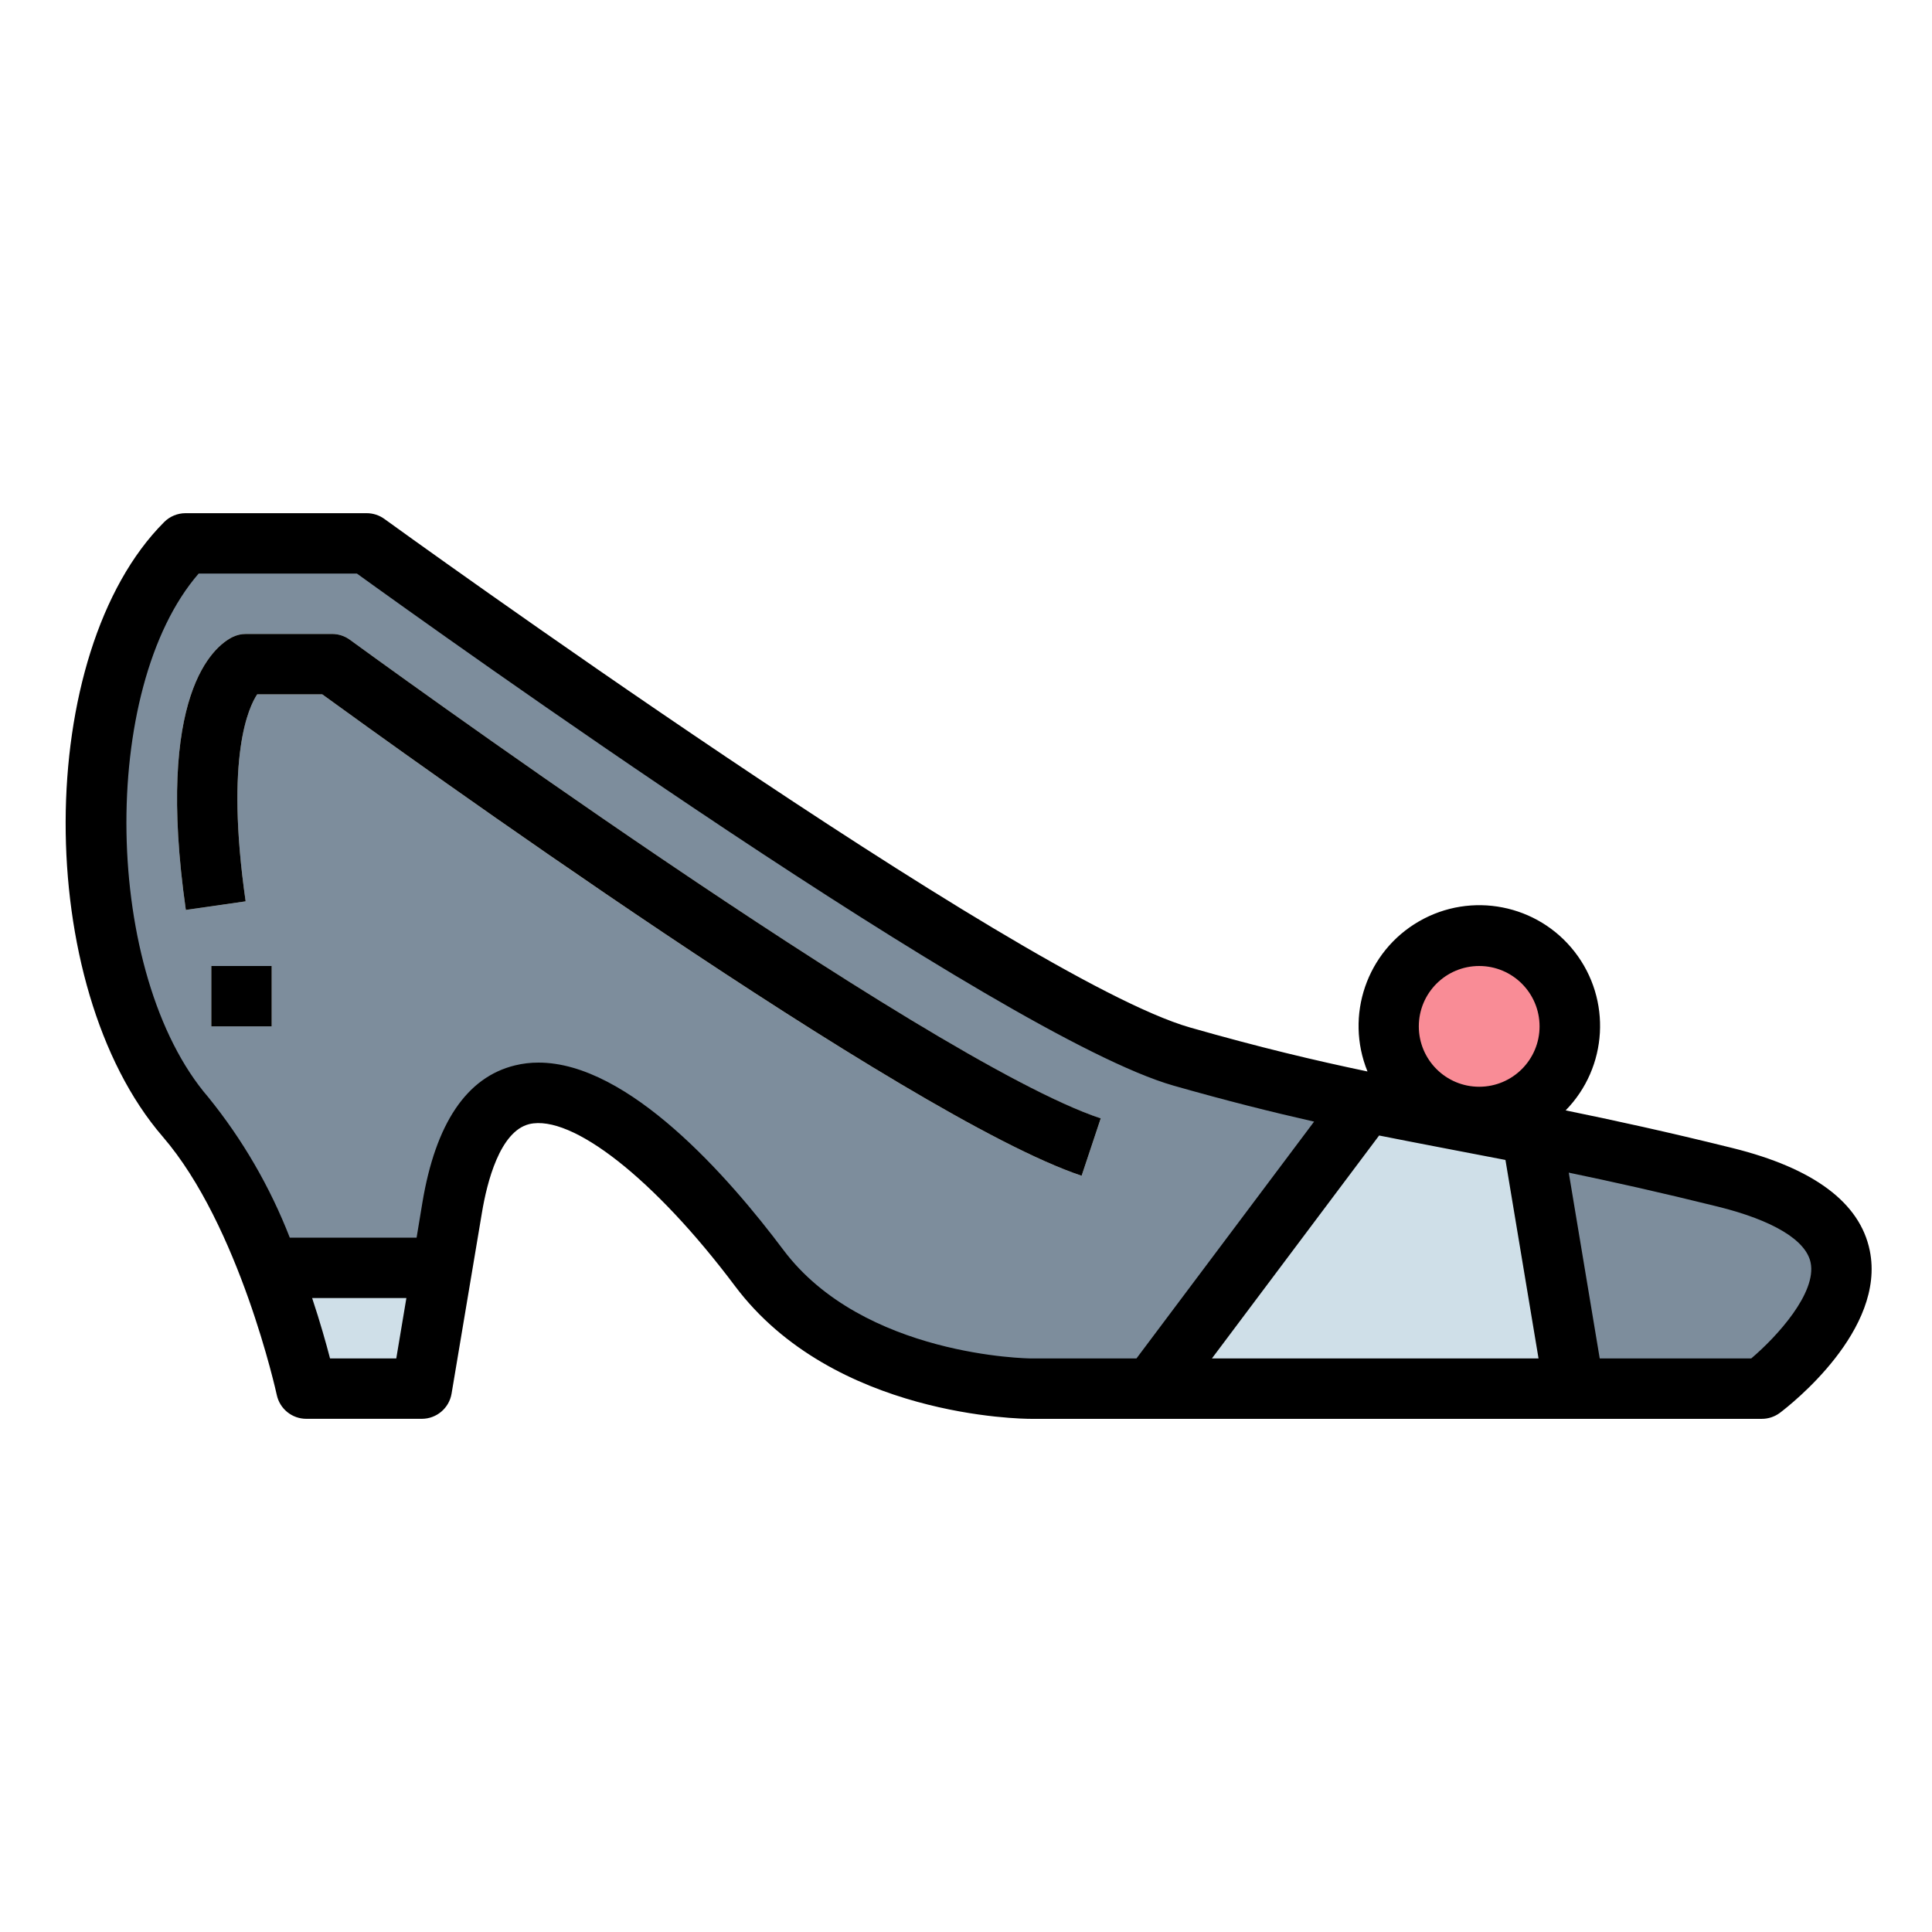
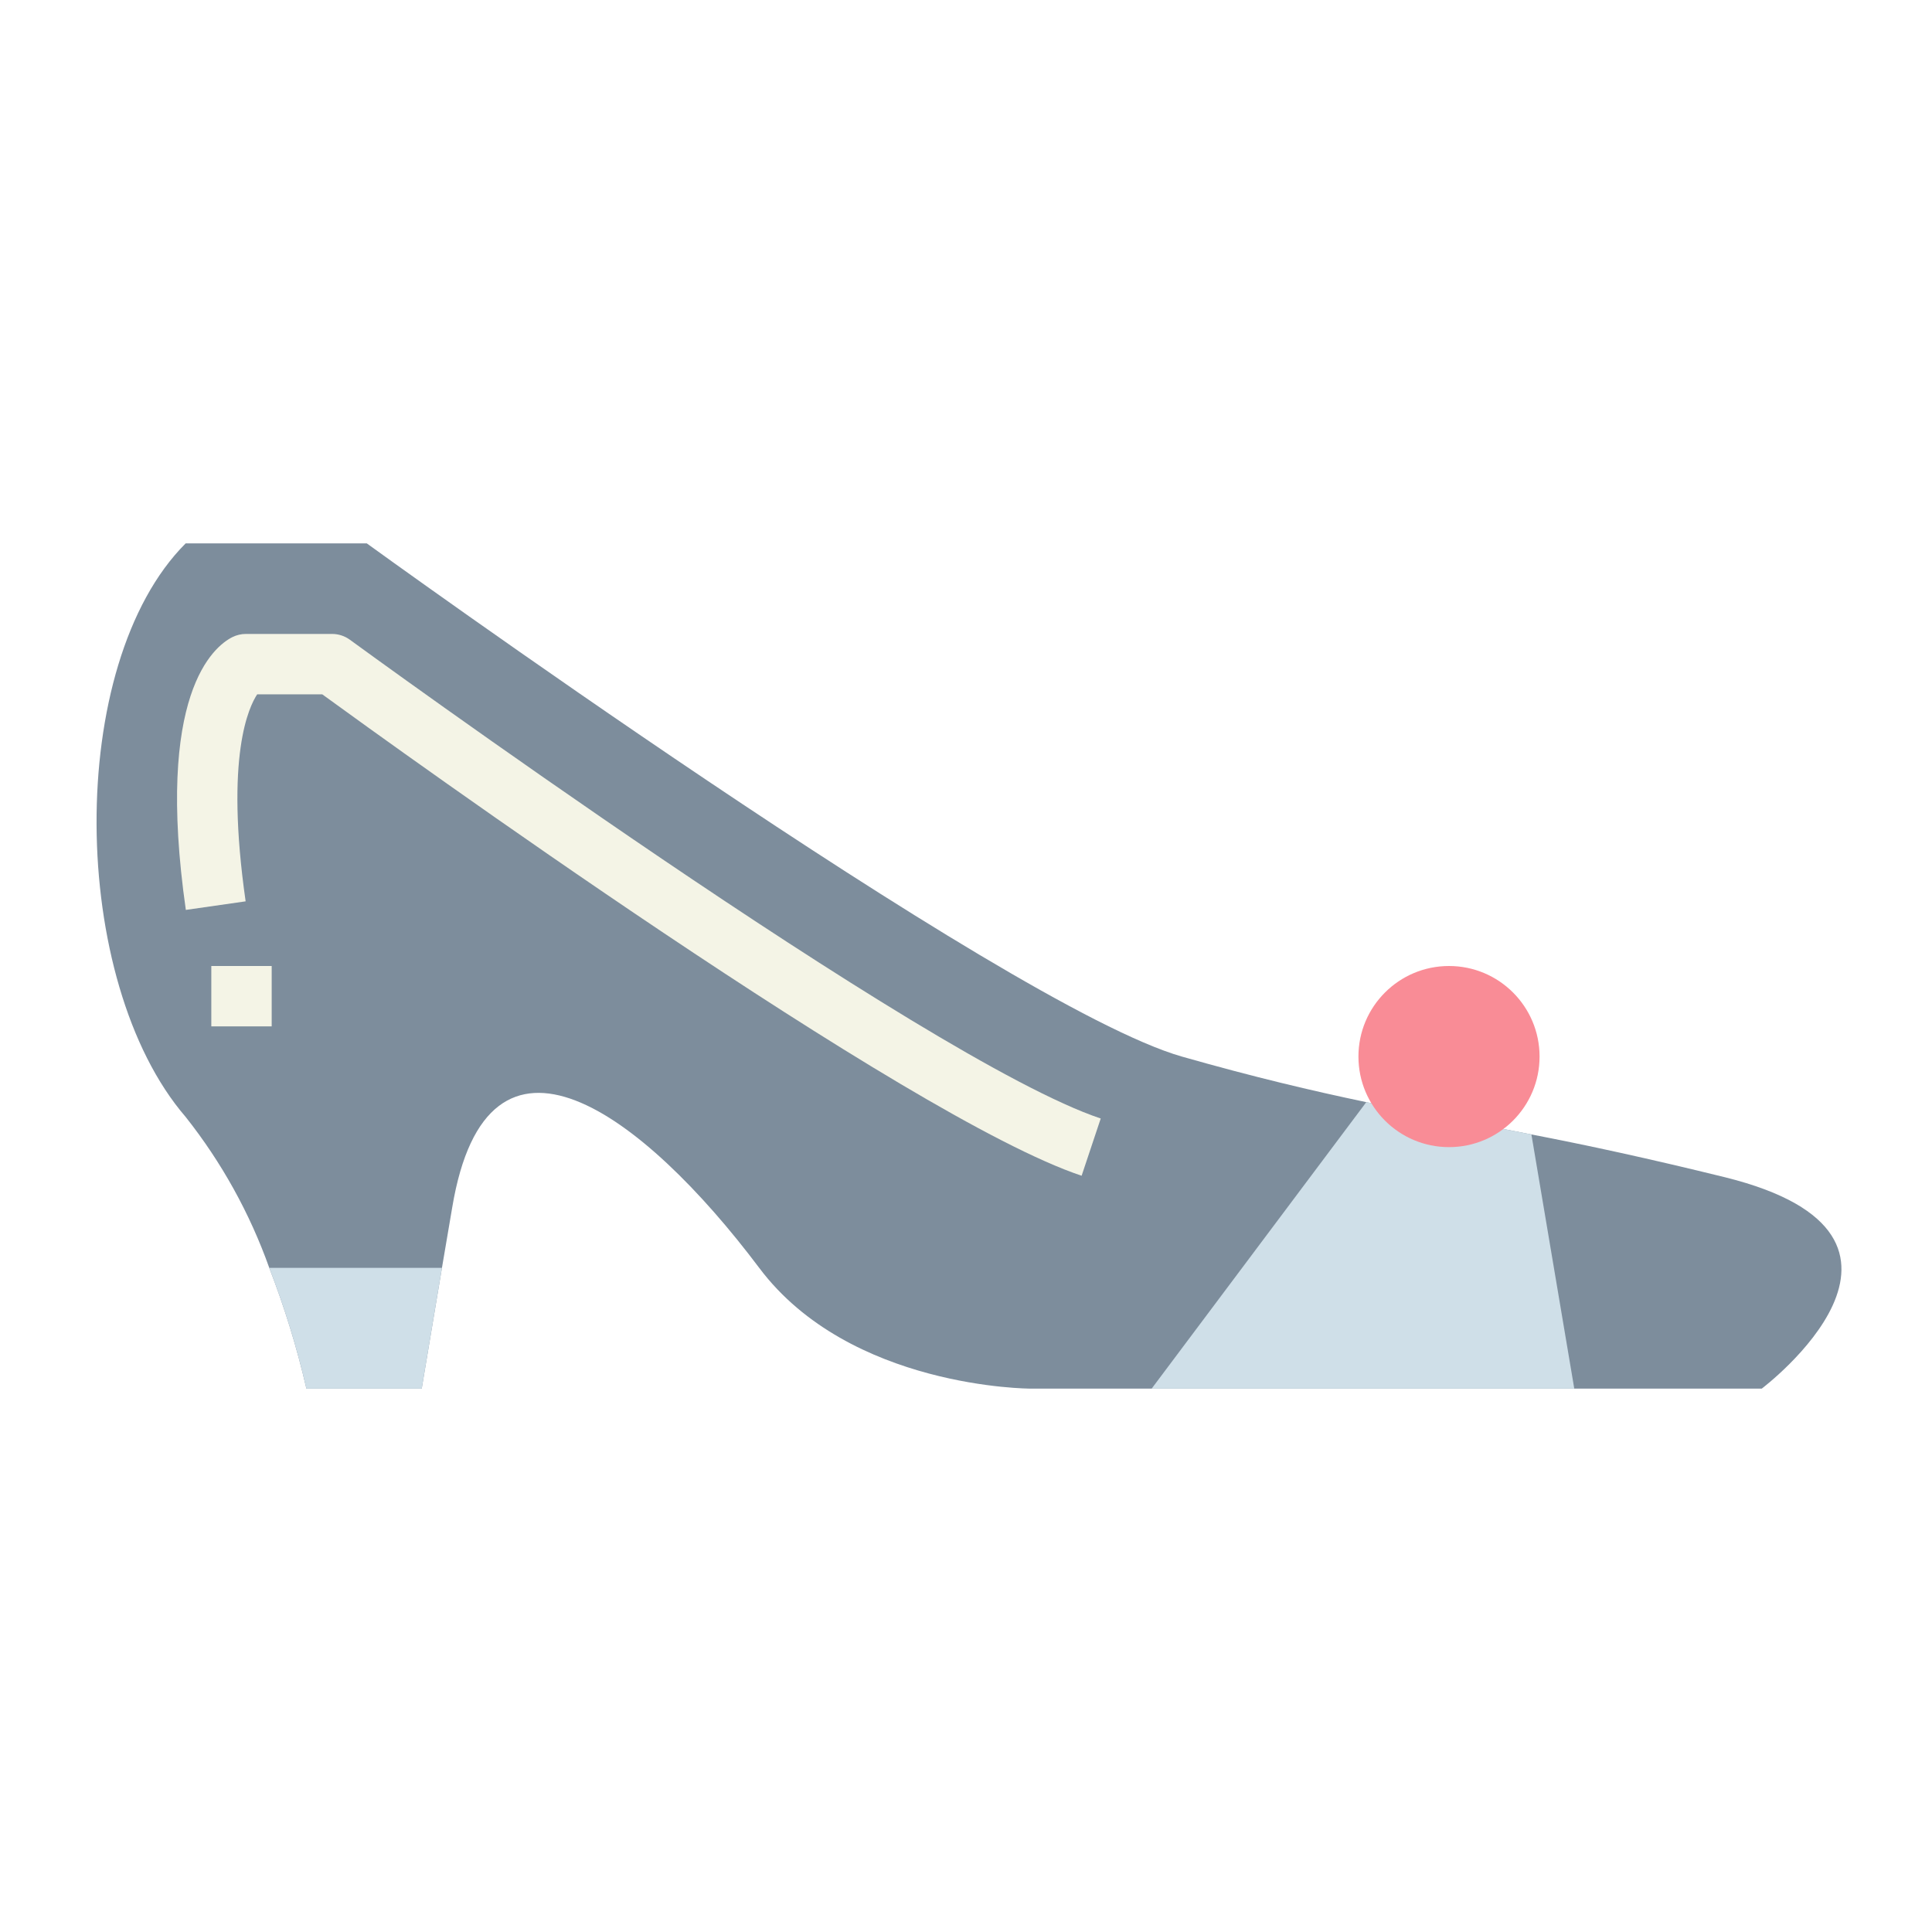
<svg xmlns="http://www.w3.org/2000/svg" height="512" viewBox="0 0 64 64" width="512">
-   <g id="Filled_outline" data-name="Filled outline">
-     <path d="m58.363 46h-24.219s-6 0-9-4c-3.842-5.122-9-9-10.166-2l-1.007 6h-3.825s-1.25-5.813-4-9c-3.871-4.487-4-15 0-19h6s21.132 15.323 27 17c7 2 9.927 2 18 4 7.893 1.955 1.217 7 1.217 7z" fill="#7d8d9c" />
-     <path d="m35.83 38.948c-5.761-1.92-22.73-14.182-25.156-15.948h-2.154c-.264.4-1.075 2.019-.383 6.858l-1.981.284c-1.022-7.158.923-8.726 1.543-9.037a1 1 0 0 1 .447-.105h2.854a1 1 0 0 1 .59.192c.19.14 19.089 13.931 24.873 15.86z" fill="#f4f4e6" />
-     <path d="m45.265 36.508-7.119 9.492h14l-1.4-8.423c-1.966-.388-3.672-.693-5.481-1.069z" fill="#cfdfe8" />
-     <circle cx="49" cy="34" fill="#f98c96" r="3" />
-     <path d="m8.921 42a30.367 30.367 0 0 1 1.225 4h3.827l.671-4z" fill="#cfdfe8" />
-     <path d="m7 32h2v2h-2z" fill="#f4f4e6" />
-     <path d="m11.59 21.192a1 1 0 0 0 -.59-.192h-2.854a1 1 0 0 0 -.447.105c-.62.311-2.565 1.879-1.543 9.037l1.981-.284c-.692-4.839.119-6.458.383-6.858h2.154c2.428 1.766 19.4 14.028 25.156 15.948l.633-1.9c-5.784-1.925-24.683-15.716-24.873-15.856z" />
-     <path d="m61.938 41.424c-.325-1.585-1.856-2.727-4.551-3.395-2.139-.53-3.93-.921-5.523-1.246a4 4 0 1 0 -6.564-1.289c-1.744-.365-3.578-.8-5.875-1.456-5.638-1.609-26.482-16.695-26.692-16.848a1 1 0 0 0 -.587-.19h-6a1 1 0 0 0 -.707.293c-4.331 4.331-4.358 15.367-.049 20.36 2.547 2.952 3.767 8.5 3.779 8.558a1 1 0 0 0 .977.789h3.827a1 1 0 0 0 .986-.835l1.007-6c.165-.99.589-2.688 1.568-2.928 1.408-.33 4.148 1.811 6.813 5.364 3.262 4.35 9.532 4.4 9.8 4.4h24.216a1 1 0 0 0 .6-.2c.364-.276 3.515-2.744 2.975-5.377zm-12.068-3 1.096 6.576h-10.82l5.539-7.385c.872.176 3.644.705 4.185.81zm-.87-6.424a2 2 0 1 1 -2 2 2 2 0 0 1 2-2zm-38.067 13c-.13-.5-.327-1.2-.593-2h3.122l-.335 2zm15.013-3.6c-1.8-2.4-5.122-6.2-8.106-6.2a3.242 3.242 0 0 0 -.779.092c-1.6.39-2.63 1.918-3.068 4.542l-.193 1.166h-4.2a17.4 17.4 0 0 0 -2.7-4.653c-3.5-4.063-3.62-13.547-.319-17.347h5.242c2.57 1.855 21.37 15.339 27.049 16.962 1.755.5 3.262.877 4.659 1.193l-5.884 7.845h-3.5c-.056 0-5.547-.059-8.201-3.6zm32.066 3.6h-5.019l-1.026-6.155c1.443.3 3.039.655 4.939 1.126 1.828.453 2.919 1.111 3.073 1.853.207 1-1.107 2.447-1.967 3.176z" />
-     <path d="m7 32h2v2h-2z" />
-   </g>
+   <path d="m58.36 46h-24.22s-5.99 0-8.99-4c-3.85-5.12-9-9-10.17-2l-.34 2-.67 4h-3.82a29.285 29.285 0 0 0 -1.23-4 17.5 17.5 0 0 0 -2.77-5c-3.87-4.49-4-15 0-19h6s21.13 15.32 27 17c2.39.68 4.3 1.13 6.11 1.51s3.51.68 5.47 1.07c1.82.35 3.86.79 6.42 1.42 7.89 1.96 1.21 7 1.21 7z" fill="#7d8d9c" />
+   <path d="m35.83 38.948c-5.761-1.92-22.73-14.182-25.156-15.948h-2.154c-.264.4-1.075 2.019-.383 6.858l-1.981.284c-1.022-7.158.923-8.726 1.543-9.037a1 1 0 0 1 .447-.105h2.854a1 1 0 0 1 .59.192c.19.14 19.089 13.931 24.873 15.86z" fill="#f4f4e6" />
+   <path d="m52.15 46h-14l7.11-9.49c1.81.37 3.51.68 5.47 1.07z" fill="#cfdfe8" />
+   <circle cx="48" cy="35" fill="#f98c96" r="3" />
+   <path d="m14.64 42-.67 4h-3.82a29.285 29.285 0 0 0 -1.23-4z" fill="#cfdfe8" />
+   <path d="m7 32h2v2h-2z" fill="#f4f4e6" />
</svg>
